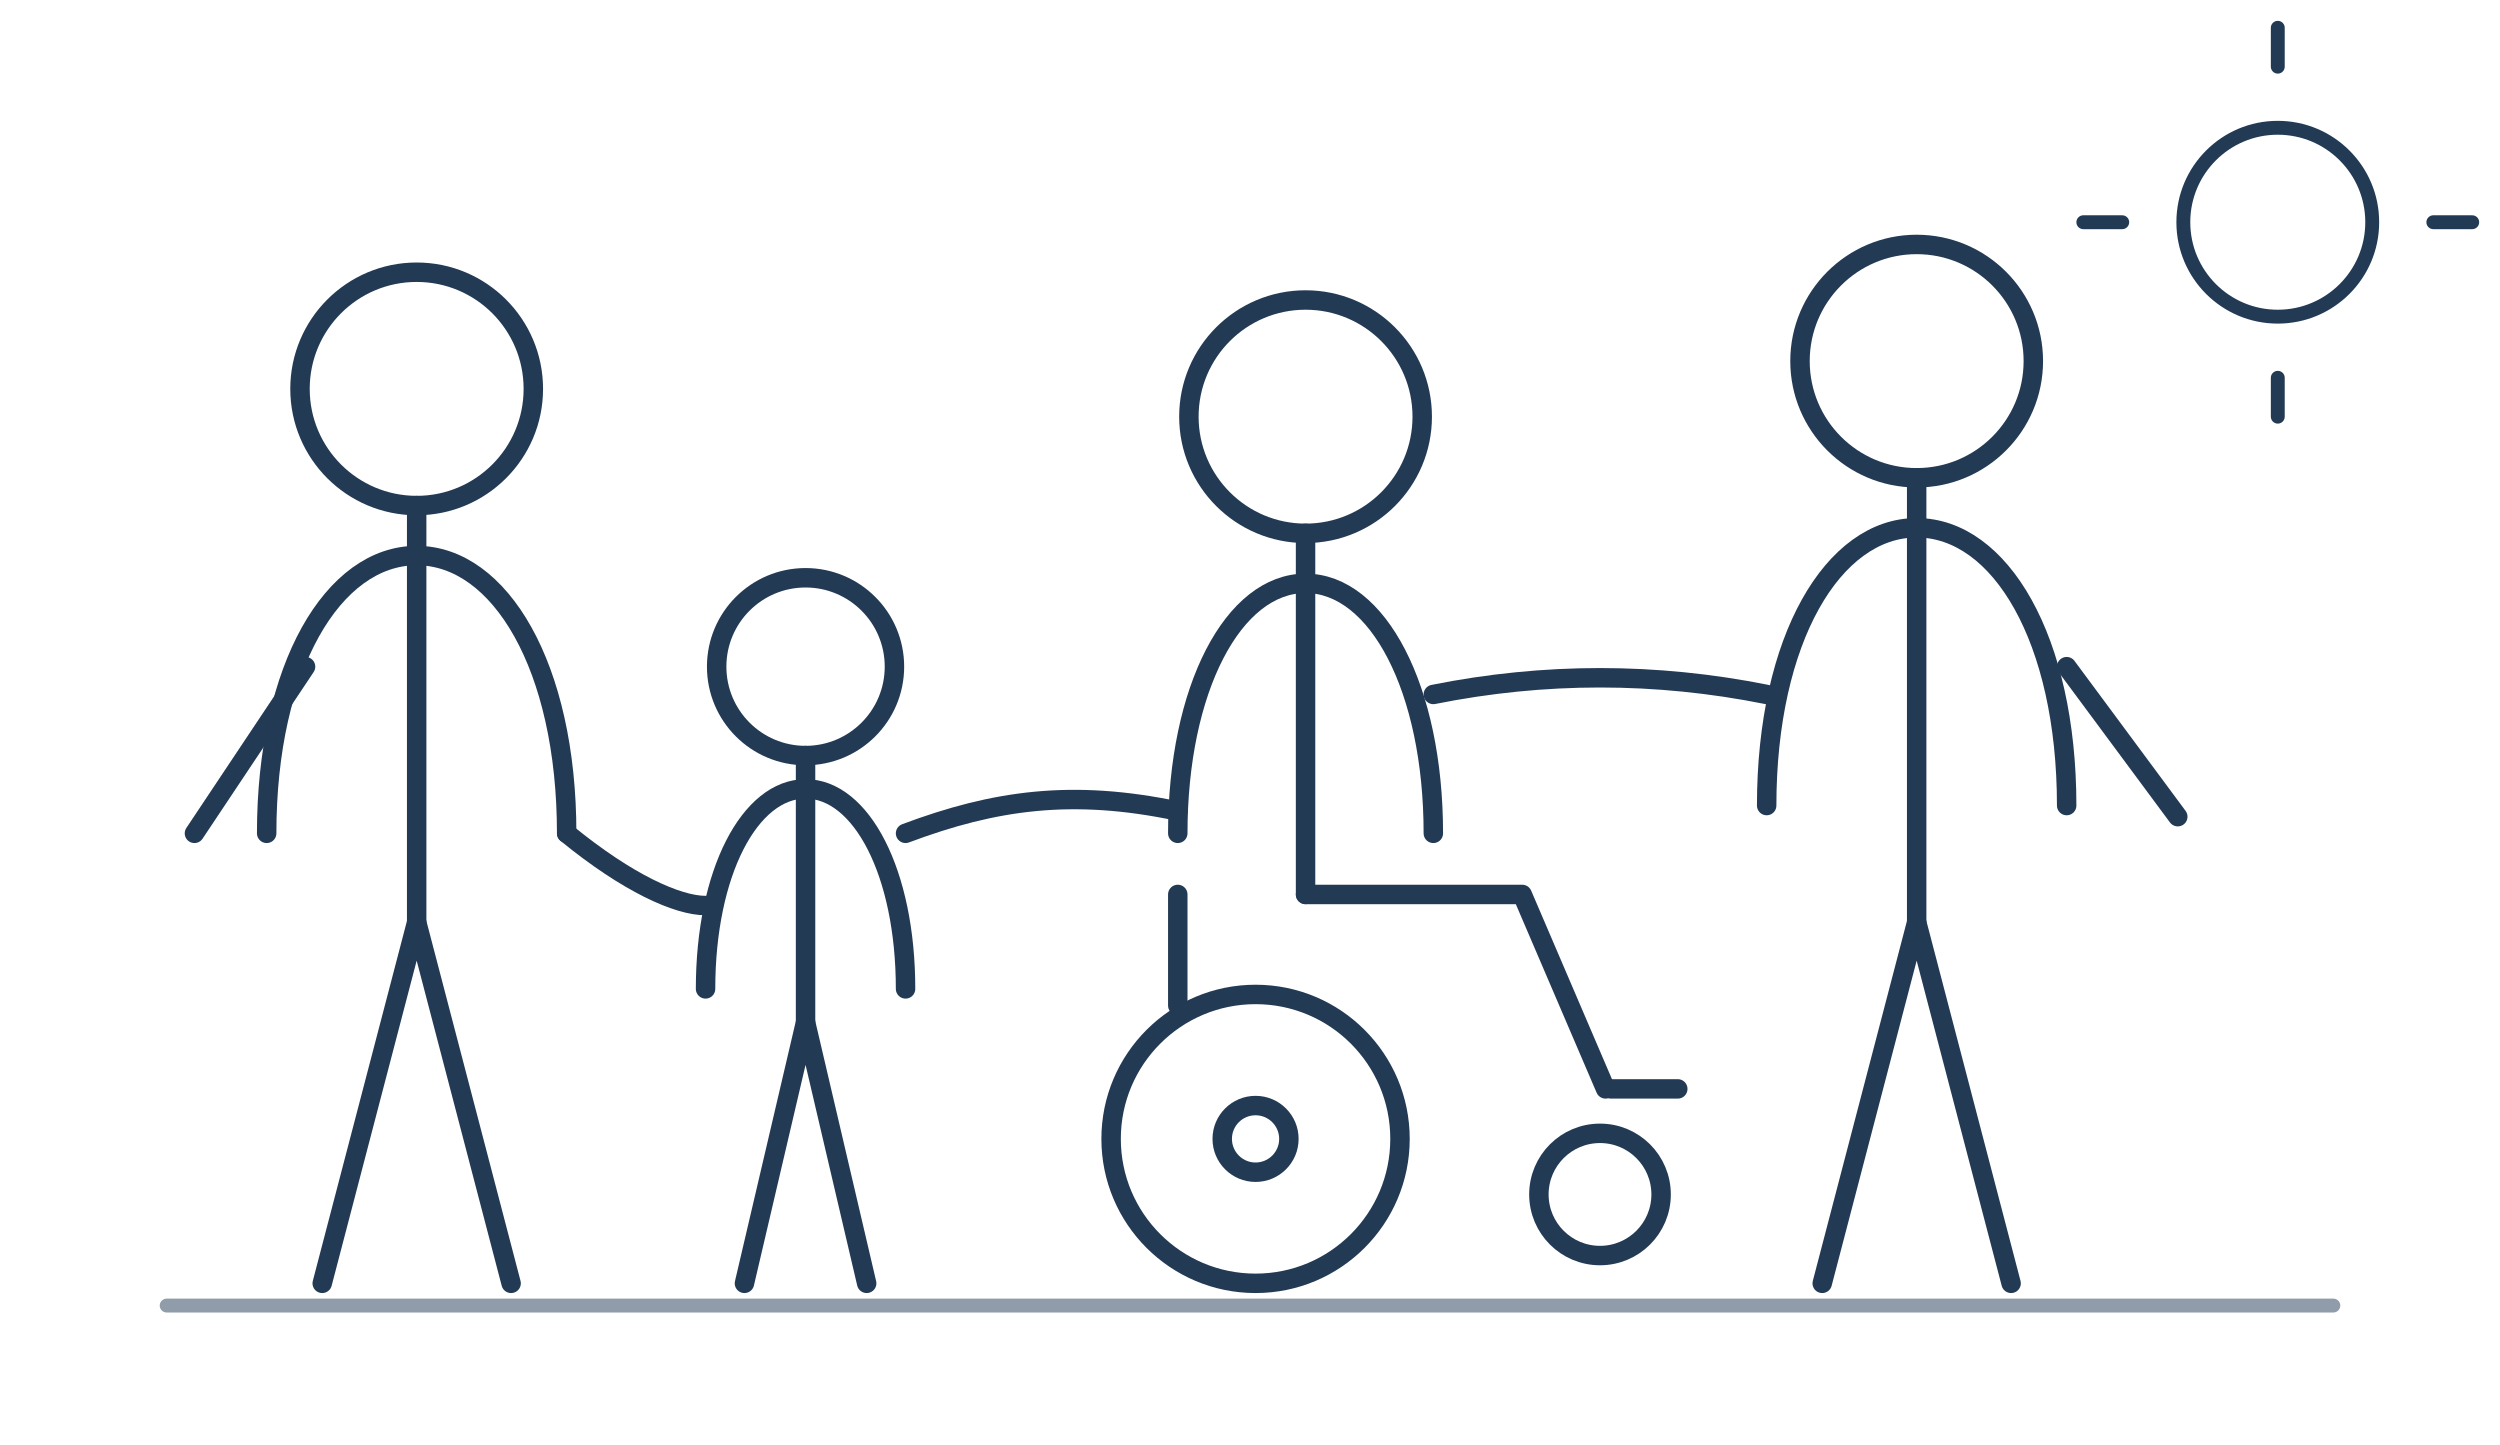
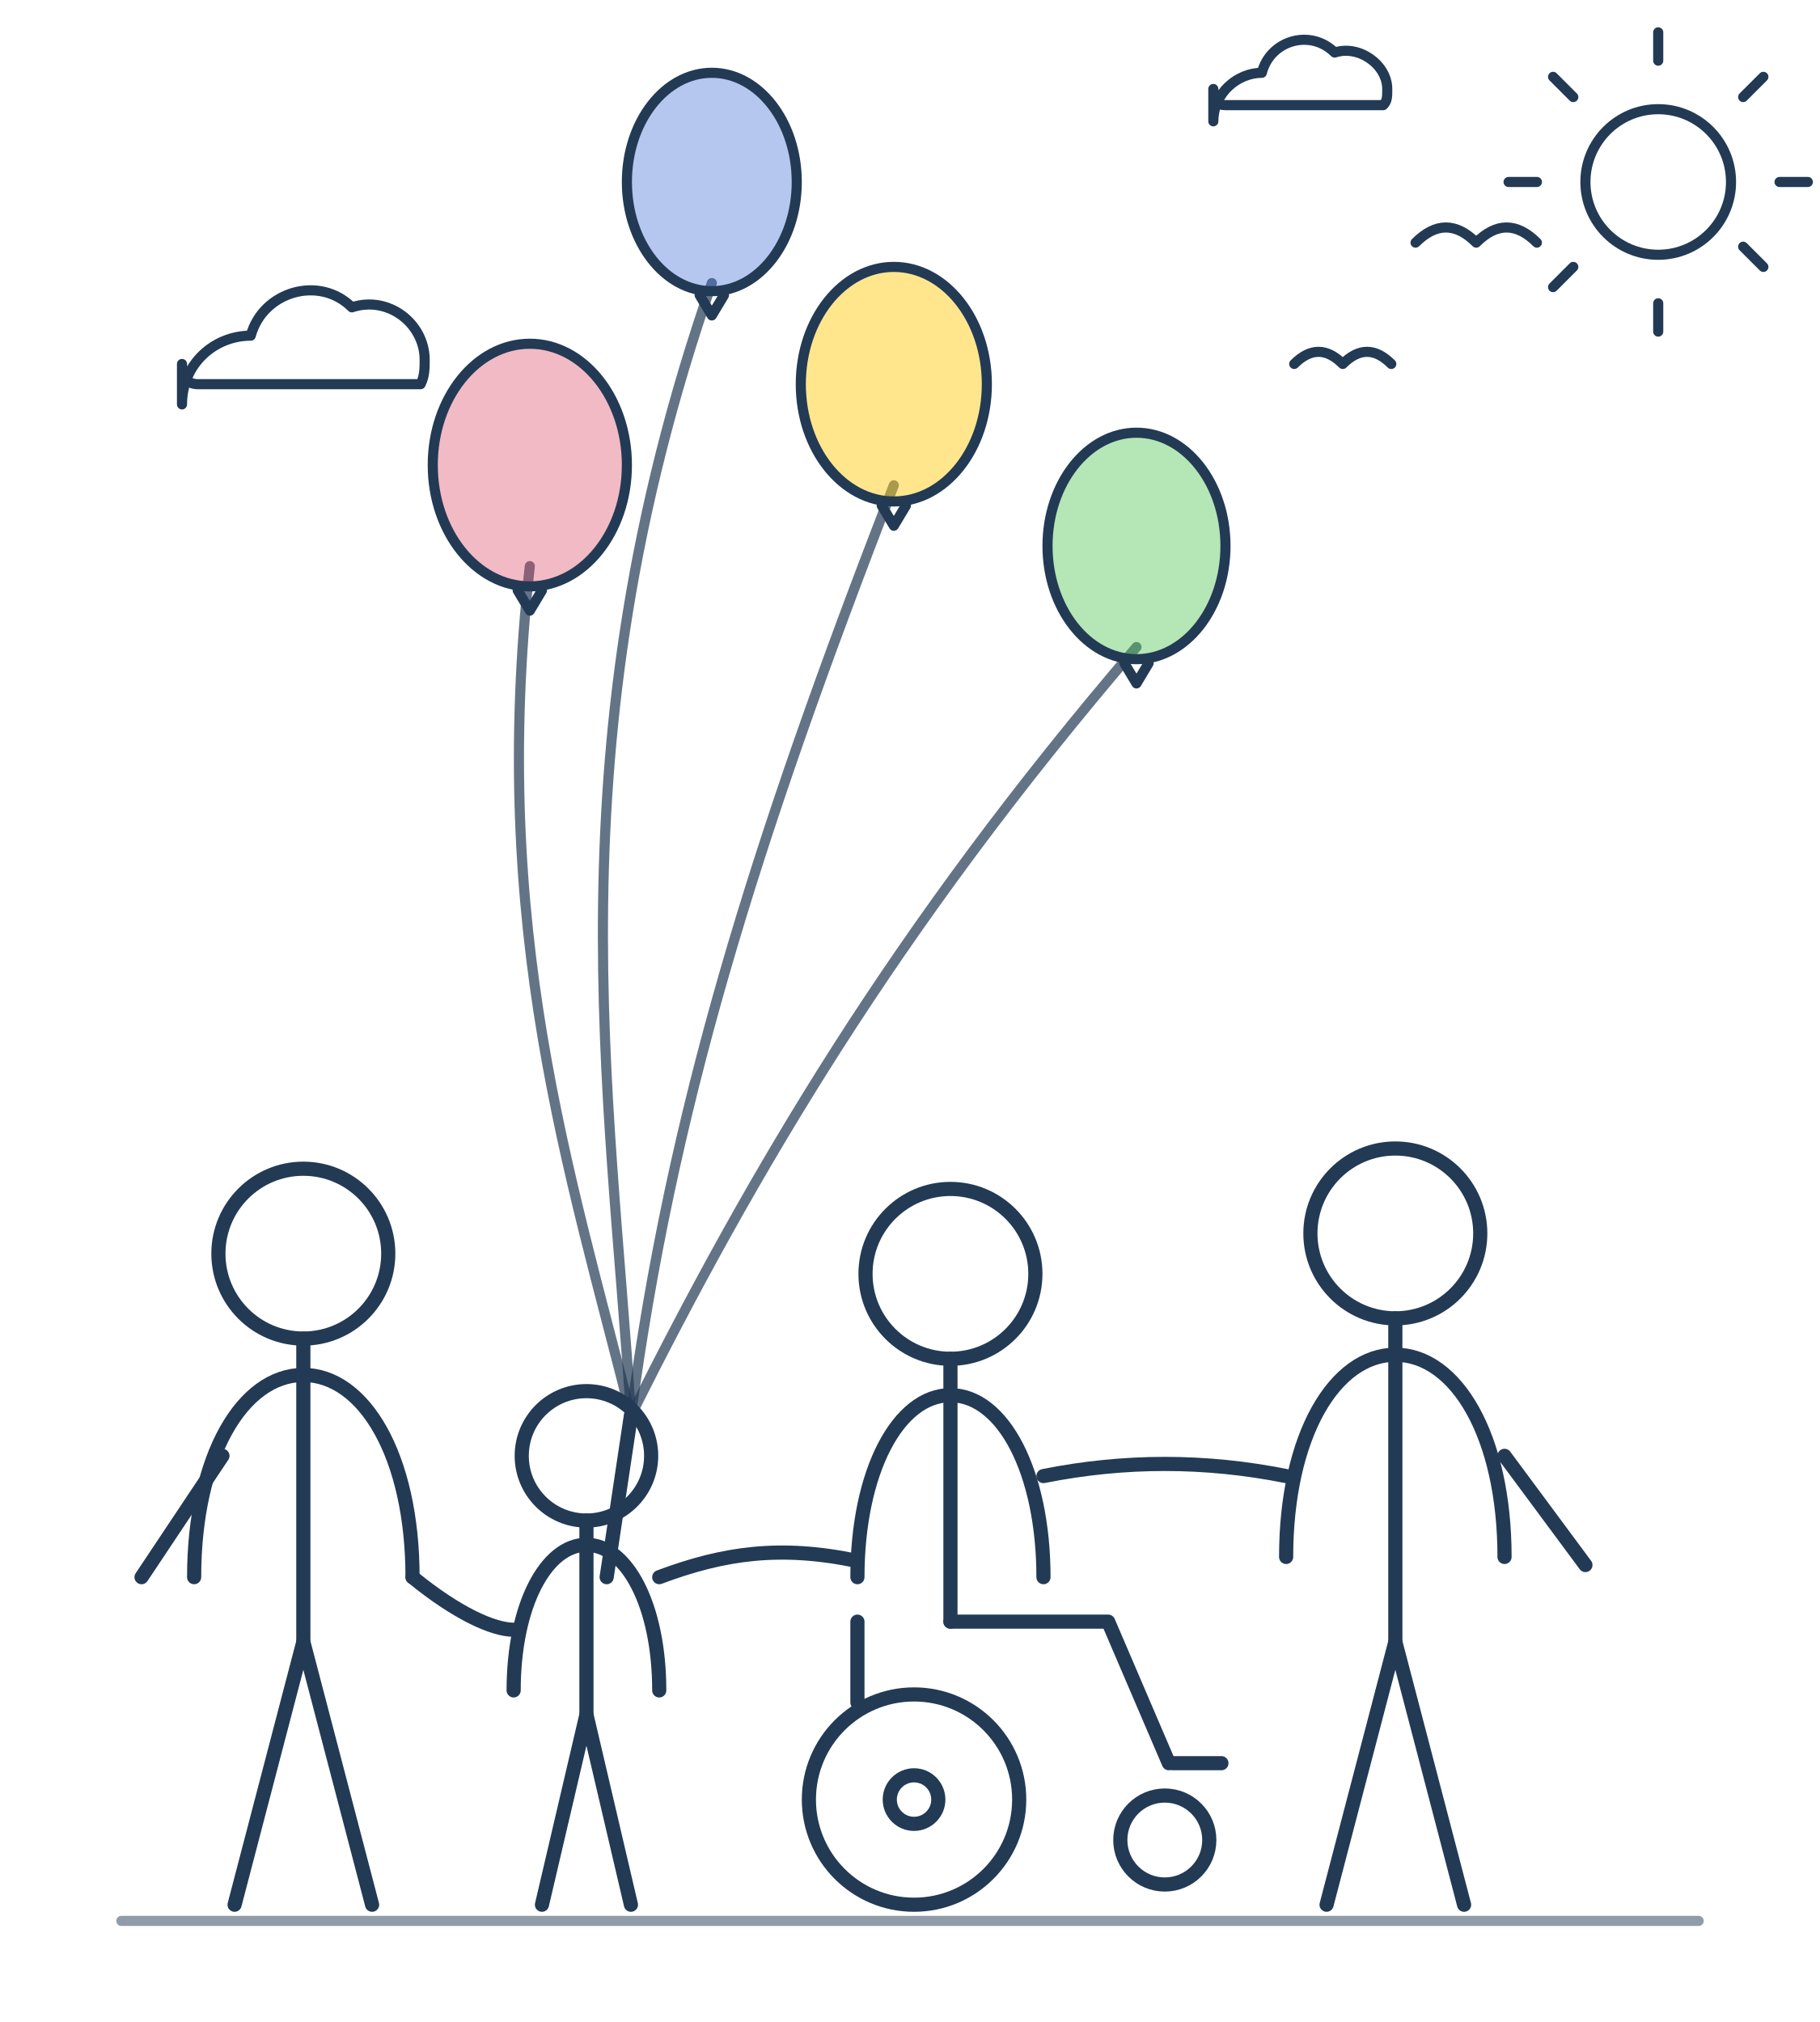
- <svg xmlns="http://www.w3.org/2000/svg" viewBox="0 0 900 520" fill="none" stroke="#233a55" stroke-width="7" stroke-linecap="round" stroke-linejoin="round" role="img" aria-label="Pessoas de mãos dadas, uma delas em cadeira de rodas e uma criança">
-   <circle cx="150" cy="140" r="42" />
-   <path d="M150 182v150" />
-   <path d="M96 300c0-60 24-100 54-100s54 40 54 100" />
-   <path d="M150 332l-34 130M150 332l34 130" />
-   <path d="M110 240l-40 60" />
-   <circle cx="290" cy="240" r="32" />
-   <path d="M290 272v96" />
-   <path d="M254 356c0-42 16-72 36-72s36 30 36 72" />
-   <path d="M290 368l-22 94M290 368l22 94" />
-   <path d="M204 300c22 18 40 26 50 26" />
-   <circle cx="470" cy="150" r="42" />
-   <path d="M470 192v130" />
-   <path d="M424 300c0-52 20-90 46-90s46 38 46 90" />
-   <path d="M470 322h78l30 70" />
-   <circle cx="452" cy="410" r="52" />
-   <circle cx="452" cy="410" r="12" />
-   <circle cx="576" cy="430" r="22" />
-   <path d="M424 322v40M580 392h24" />
-   <path d="M326 300c32-12 60-16 98-8" />
-   <circle cx="690" cy="130" r="42" />
-   <path d="M690 172v160" />
-   <path d="M636 290c0-60 24-100 54-100s54 40 54 100" />
-   <path d="M690 332l-34 130M690 332l34 130" />
-   <path d="M516 250c40-8 80-8 120 0" />
-   <path d="M744 240l40 54" />
-   <path d="M60 470h780" stroke-width="5" opacity=".5" />
-   <circle cx="820" cy="80" r="34" stroke-width="5" />
-   <path d="M820 24v-14M820 150v-14M764 80h-14M890 80h-14" stroke-width="5" />
+ <svg xmlns="http://www.w3.org/2000/svg" viewBox="0 0 900 1000" fill="none" stroke="#233a55" stroke-width="7" stroke-linecap="round" stroke-linejoin="round" role="img" aria-label="Pessoas de mãos dadas, uma delas em cadeira de rodas e uma criança segurando balões">
+   <g stroke-width="5">
+     <path d="M312 700c-30-120-70-240-50-420" stroke-opacity=".7" />
+     <ellipse cx="262" cy="230" rx="48" ry="60" fill="#d63a5a" fill-opacity=".35" />
+     <path d="M256 292l6 10 6-10" />
+     <path d="M312 700c20-150 60-280 130-460" stroke-opacity=".7" />
+     <ellipse cx="442" cy="190" rx="46" ry="58" fill="#ffc803" fill-opacity=".45" />
+     <path d="M436 250l6 10 6-10" />
+     <path d="M312 700c-10-160-40-330 40-560" stroke-opacity=".7" />
+     <ellipse cx="352" cy="90" rx="42" ry="54" fill="#2b5cd2" fill-opacity=".35" />
+     <path d="M346 146l6 10 6-10" />
+     <path d="M312 700c60-120 130-240 250-380" stroke-opacity=".7" />
+     <ellipse cx="562" cy="270" rx="44" ry="56" fill="#47c249" fill-opacity=".4" />
+     <path d="M556 328l6 10 6-10" />
+   </g>
+   <path d="M700 120c10-10 20-10 30 0M730 120c10-10 20-10 30 0M640 180c8-8 16-8 24 0M664 180c8-8 16-8 24 0" stroke-width="5" />
+   <circle cx="820" cy="90" r="36" stroke-width="5" />
+   <path d="M820 30v-14M820 164v-14M760 90h-14M894 90h-14M778 48l-10-10M872 132l-10-10M862 48l10-10M778 132l-10 10" stroke-width="5" />
+   <path d="M90 200c0-20 16-34 34-34 6-22 34-30 50-14 18-6 36 8 36 26 0 4 0 8-2 12H98c-6 0-8-4-8-10z" stroke-width="5" />
+   <path d="M600 60c0-14 12-24 24-24 4-16 24-22 36-10 12-4 26 6 26 18 0 4 0 6-2 8H606c-4 0-6-2-6-8z" stroke-width="5" />
+   <circle cx="150" cy="620" r="42" />
+   <path d="M150 662v150" />
+   <path d="M96 780c0-60 24-100 54-100s54 40 54 100" />
+   <path d="M150 812l-34 130M150 812l34 130" />
+   <path d="M110 720l-40 60" />
+   <circle cx="290" cy="720" r="32" />
+   <path d="M290 752v96" />
+   <path d="M254 836c0-42 16-72 36-72s36 30 36 72" />
+   <path d="M290 848l-22 94M290 848l22 94" />
+   <path d="M300 780l12-80" />
+   <path d="M204 780c22 18 40 26 50 26" />
+   <circle cx="470" cy="630" r="42" />
+   <path d="M470 672v130" />
+   <path d="M424 780c0-52 20-90 46-90s46 38 46 90" />
+   <path d="M470 802h78l30 70" />
+   <circle cx="452" cy="890" r="52" />
+   <circle cx="452" cy="890" r="12" />
+   <circle cx="576" cy="910" r="22" />
+   <path d="M424 802v40M580 872h24" />
+   <path d="M326 780c32-12 60-16 98-8" />
+   <circle cx="690" cy="610" r="42" />
+   <path d="M690 652v160" />
+   <path d="M636 770c0-60 24-100 54-100s54 40 54 100" />
+   <path d="M690 812l-34 130M690 812l34 130" />
+   <path d="M516 730c40-8 80-8 120 0" />
+   <path d="M744 720l40 54" />
+   <path d="M60 950h780" stroke-width="5" opacity=".5" />
</svg>
